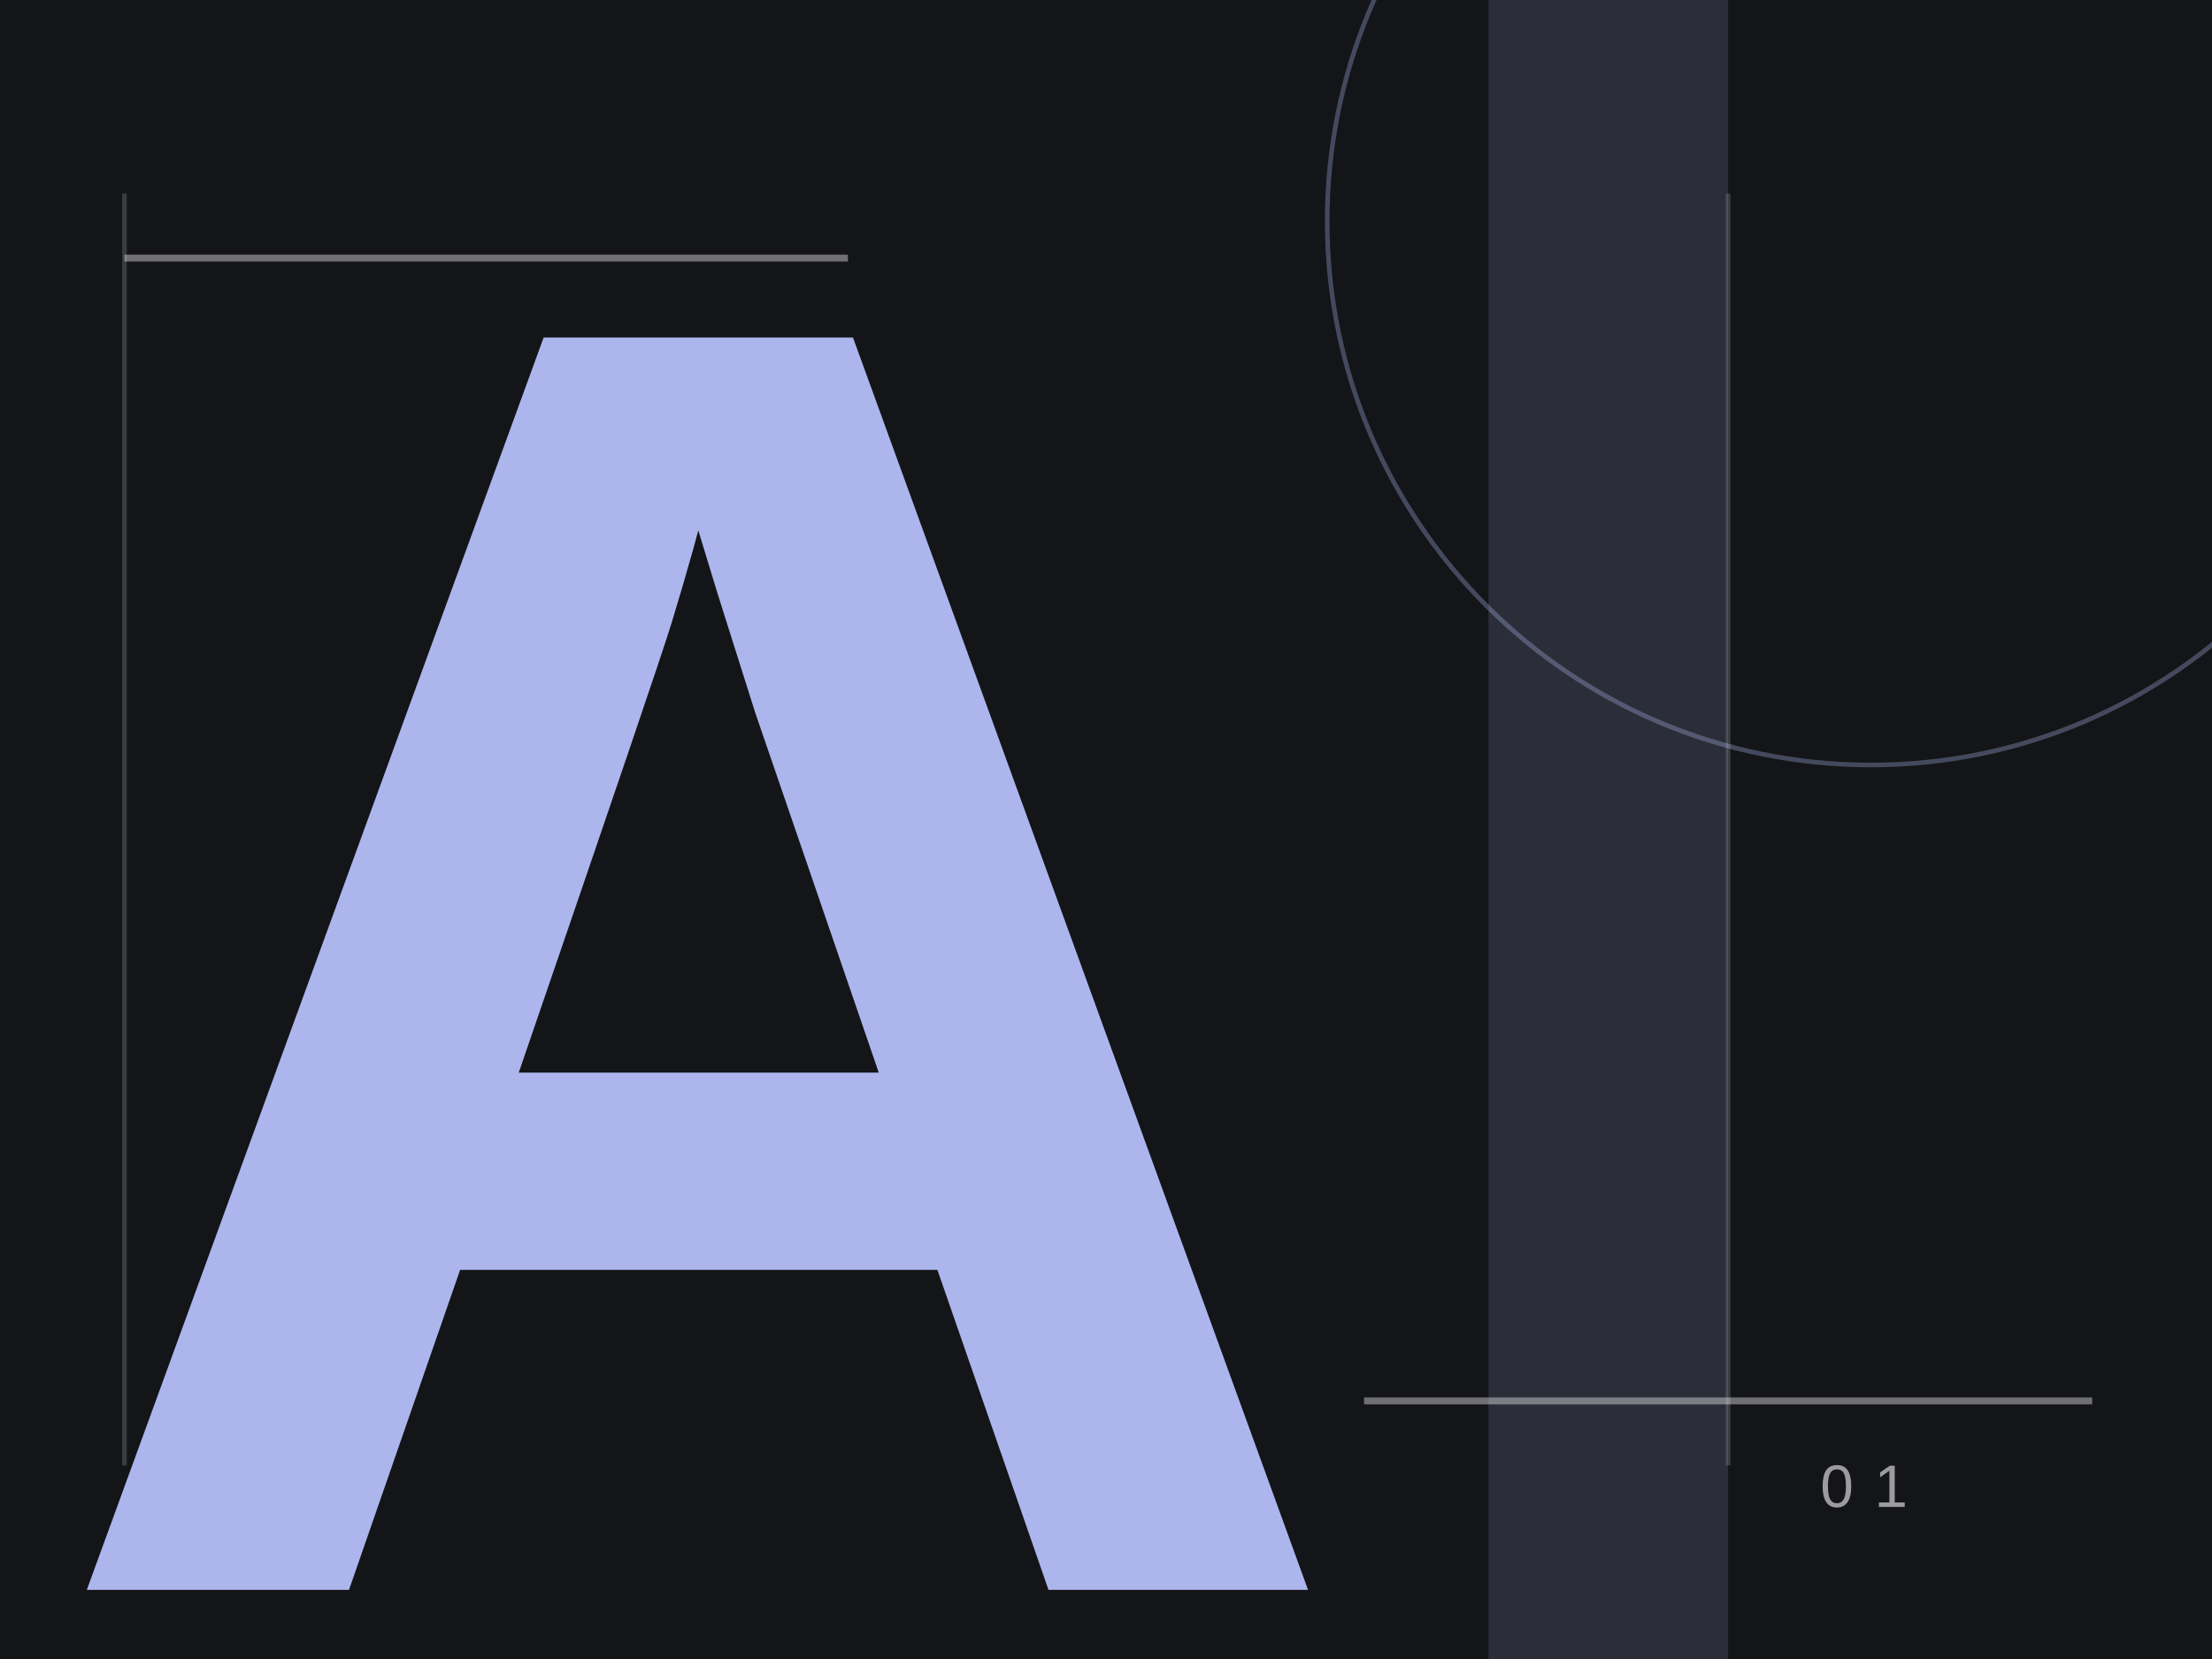
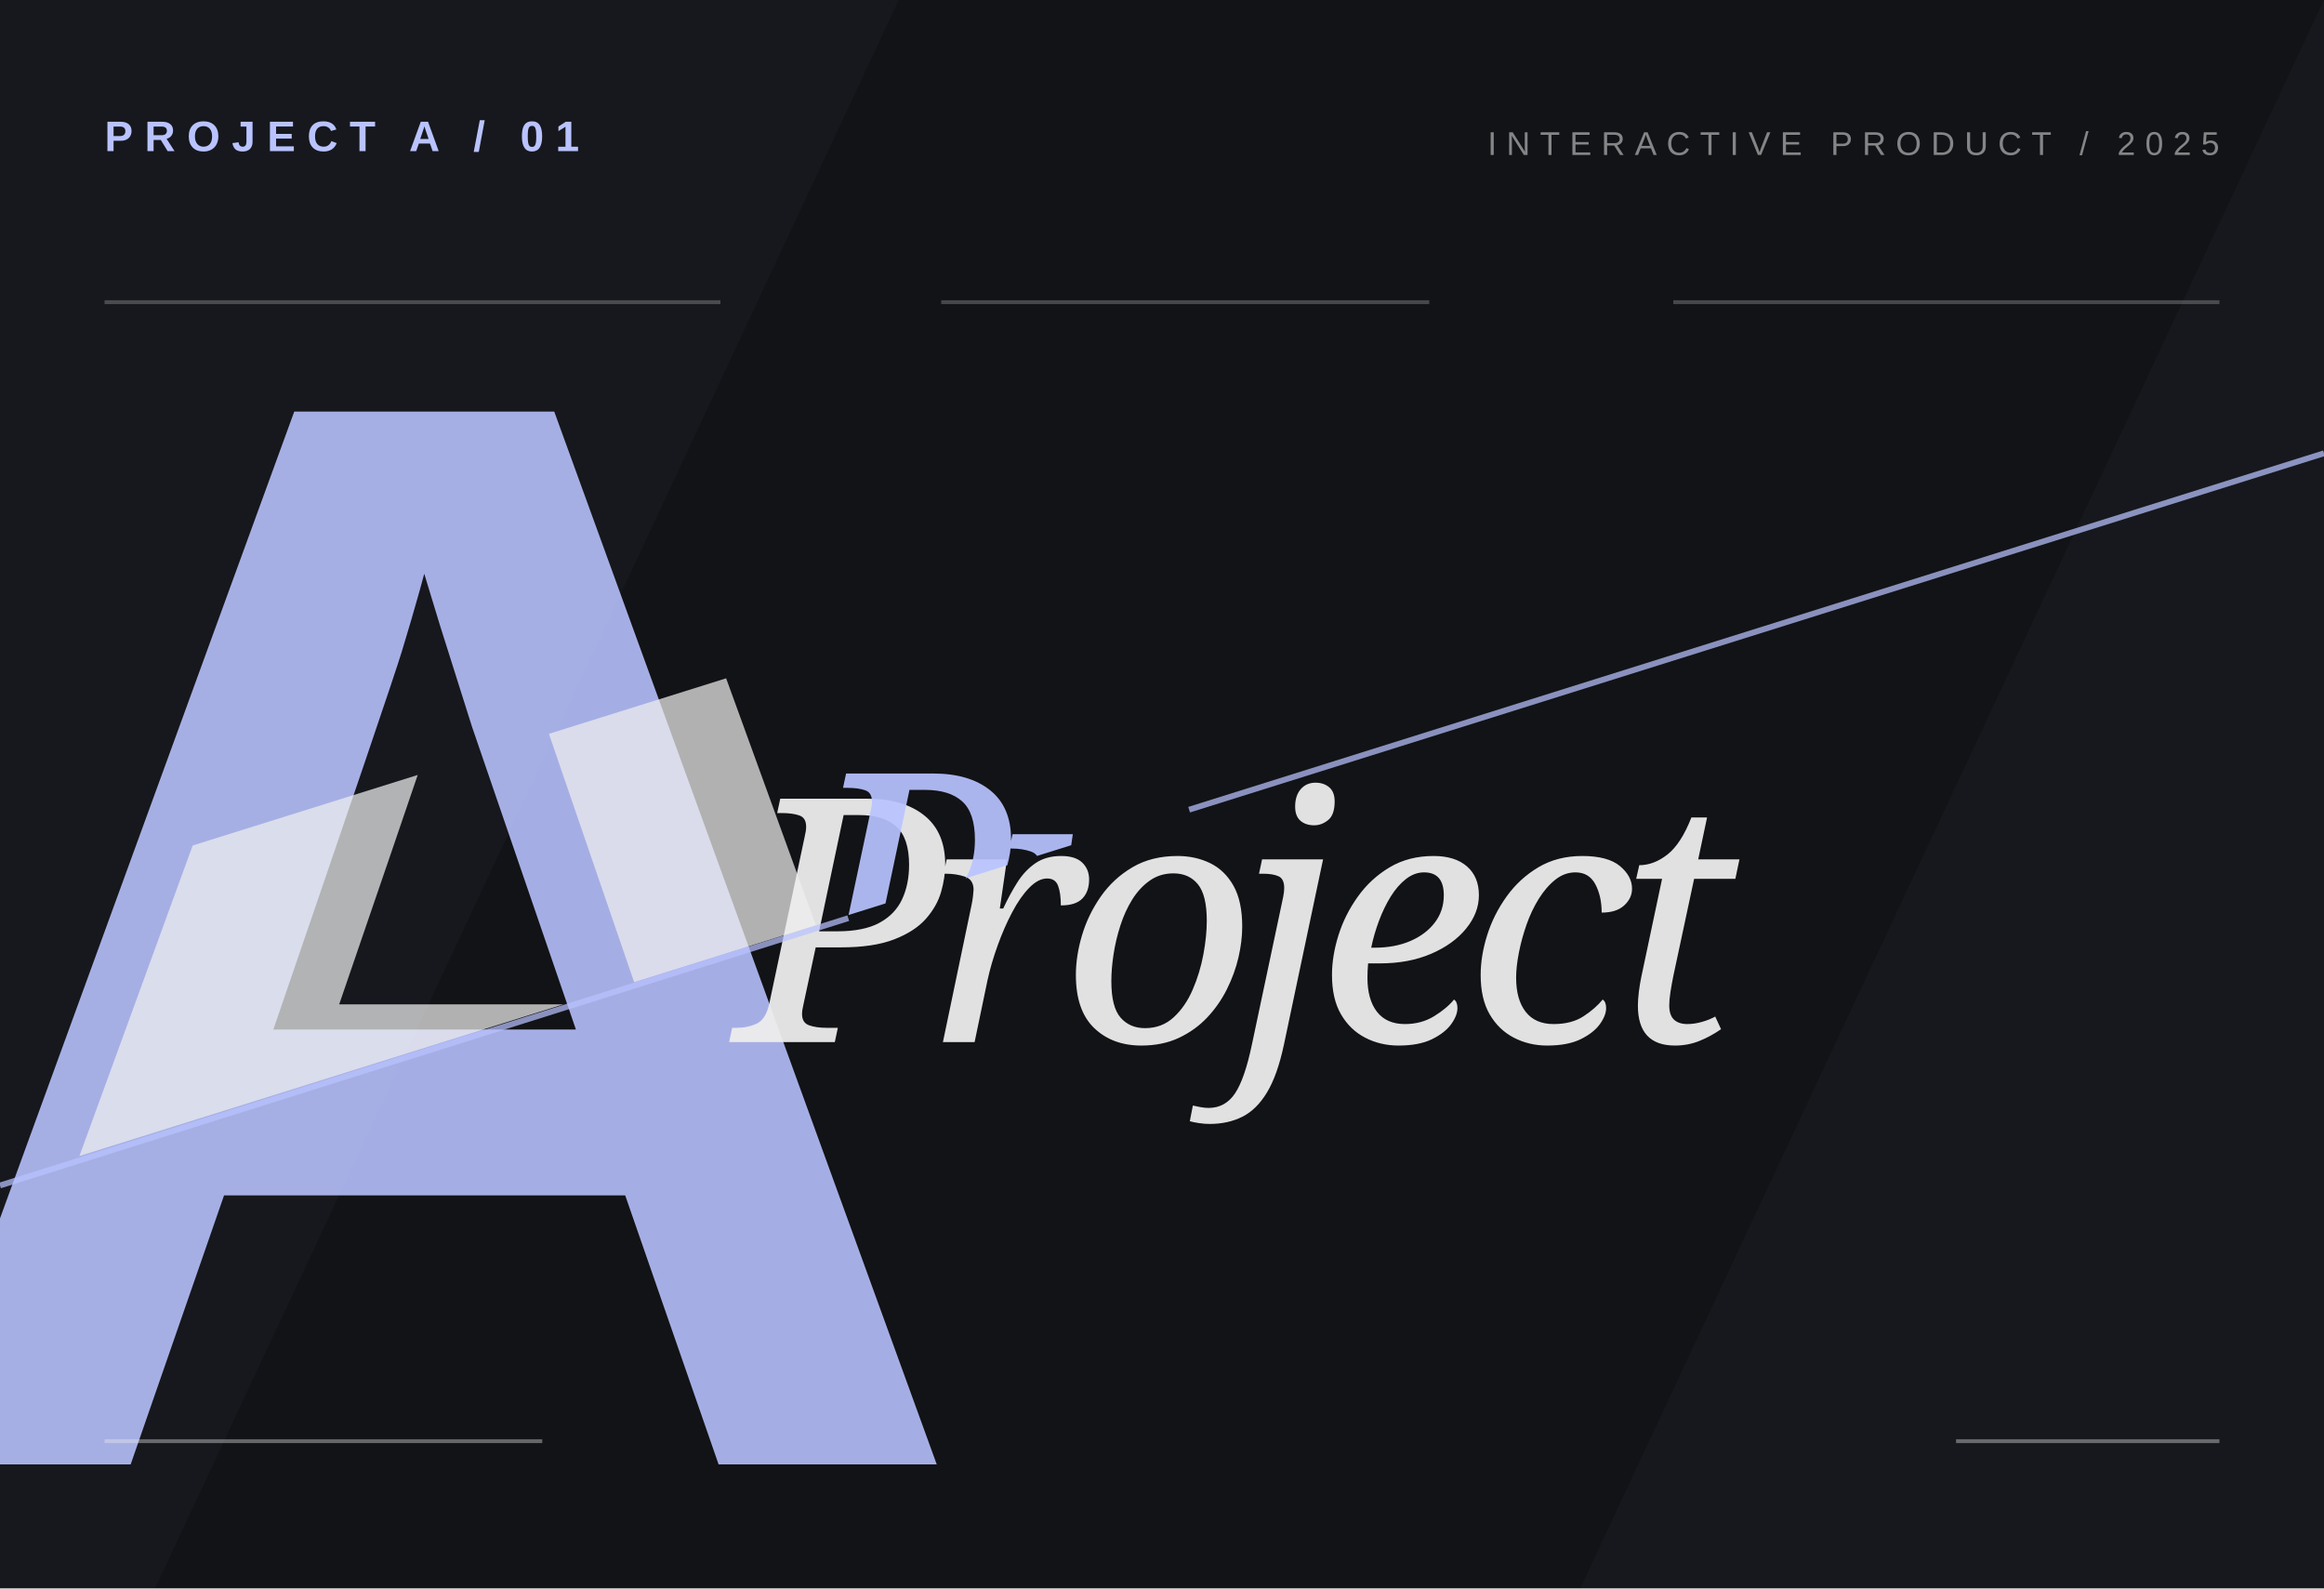
- <svg xmlns="http://www.w3.org/2000/svg" viewBox="0 0 960 720">
-   <rect width="960" height="720" fill="#141518" />
-   <rect x="646" width="104" height="720" fill="#b9c3ff" fill-opacity=".14" />
-   <circle cx="812" cy="96" r="236" fill="none" stroke="#b9c3ff" stroke-opacity=".3" stroke-width="2" />
-   <text x="18" y="690" fill="#b9c3ff" fill-opacity=".92" font-family="Arial Black,Arial,sans-serif" font-size="790" font-weight="900" letter-spacing="-72">A</text>
-   <path d="M54 84v552M750 84v552" stroke="#eeeeee" stroke-opacity=".18" stroke-width="2" />
-   <path d="M54 112h314M592 608h316" stroke="#eeeeee" stroke-opacity=".42" stroke-width="3" />
-   <text x="790" y="654" fill="#eeeeee" fill-opacity=".62" font-family="Arial, sans-serif" font-size="26" letter-spacing="9">01</text>
+ <svg xmlns="http://www.w3.org/2000/svg" viewBox="0 0 1200 820">
+   <defs>
+     <clipPath id="a-slice">
+       <path d="M0 470 1200 94v142L0 612Z" />
+     </clipPath>
+   </defs>
+   <rect width="1200" height="820" fill="#121316" />
+   <path d="M0 0h464L80 820H0ZM1200 0v820H816Z" fill="#b9c3ff" fill-opacity=".035" />
+   <text x="54" y="78" fill="#b9c3ff" font-family="Arial,sans-serif" font-size="22" font-weight="700" letter-spacing="6">PROJECT A / 01</text>
+   <text x="1146" y="80" text-anchor="end" fill="#eeeeee" fill-opacity=".52" font-family="Arial,sans-serif" font-size="17" letter-spacing="5">INTERACTIVE PRODUCT / 2025</text>
+   <text x="-66" y="756" fill="#b9c3ff" fill-opacity=".88" font-family="Arial Black,Arial,sans-serif" font-size="790" font-weight="900" letter-spacing="-58">A</text>
+   <text x="380" y="538" fill="#eeeeee" fill-opacity=".94" font-family="Georgia,serif" font-size="176" font-style="italic" letter-spacing="-10">Project</text>
+   <g clip-path="url(#a-slice)" transform="translate(34 -13)">
+     <text x="-66" y="756" fill="#eeeeee" fill-opacity=".72" font-family="Arial Black,Arial,sans-serif" font-size="790" font-weight="900" letter-spacing="-58">A</text>
+     <text x="380" y="538" fill="#b9c3ff" fill-opacity=".92" font-family="Georgia,serif" font-size="176" font-style="italic" letter-spacing="-10">Project</text>
+   </g>
+   <path d="M54 156h318M486 156h252M864 156h282" stroke="#eeeeee" stroke-opacity=".24" stroke-width="2" />
+   <path d="M0 612 438 474M614 418l586-184" stroke="#b9c3ff" stroke-opacity=".72" stroke-width="3" />
+   <path d="M54 744h226M1010 744h136" stroke="#eeeeee" stroke-opacity=".38" stroke-width="2" />
</svg>
